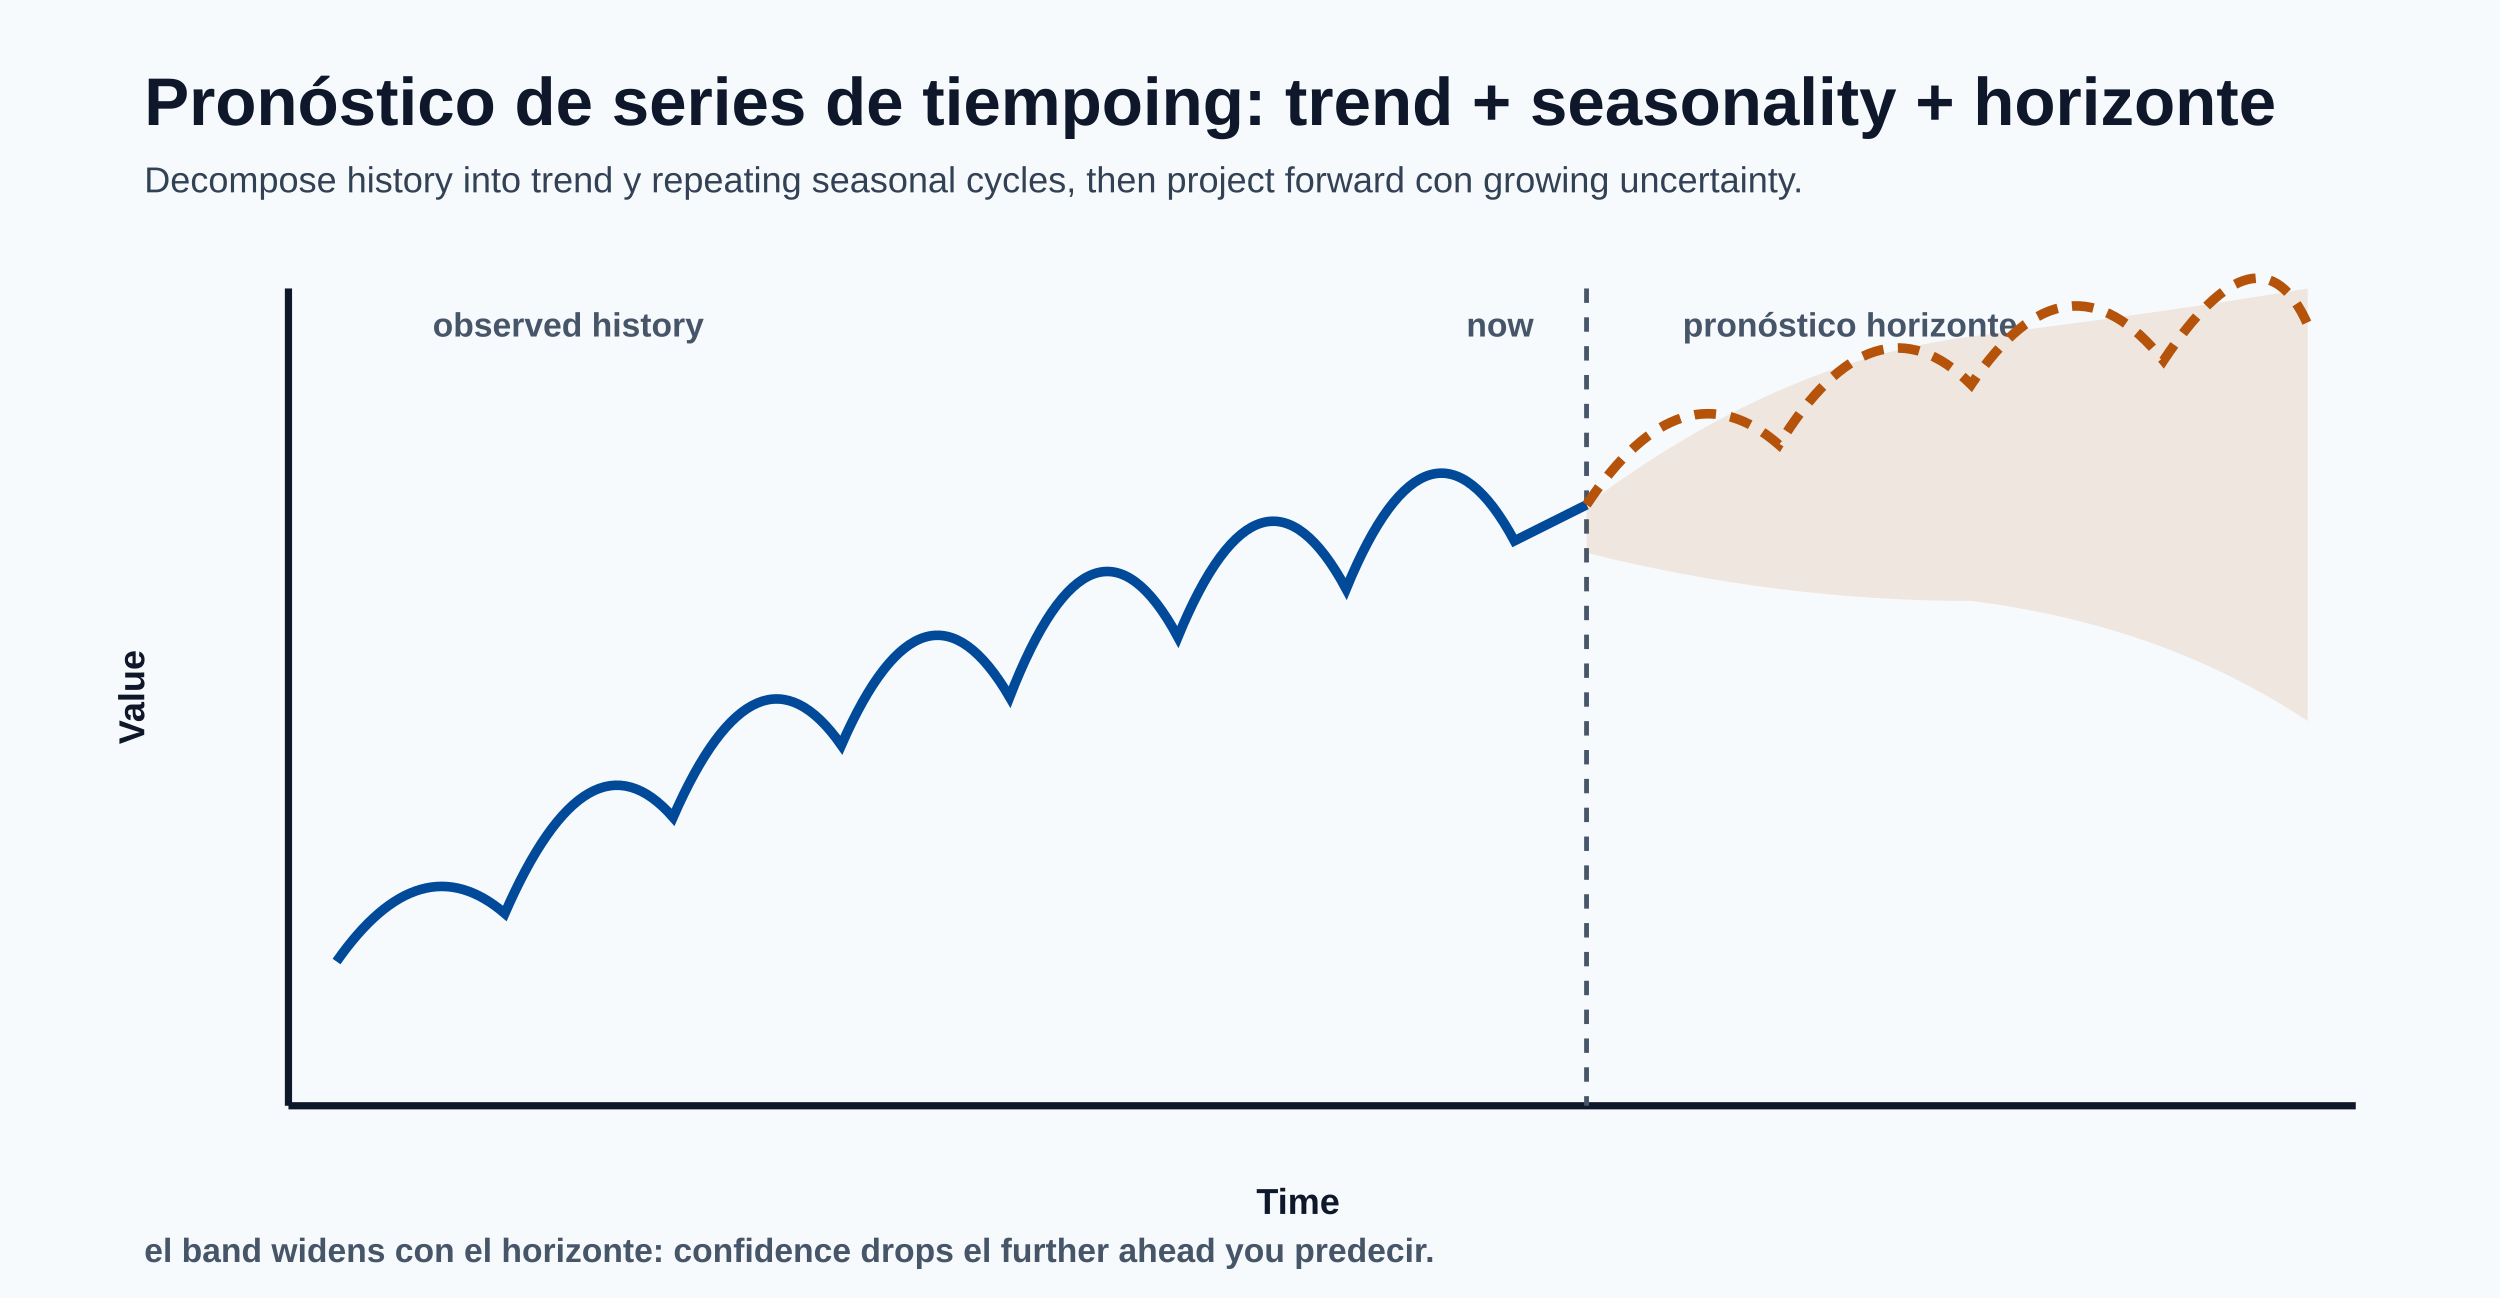
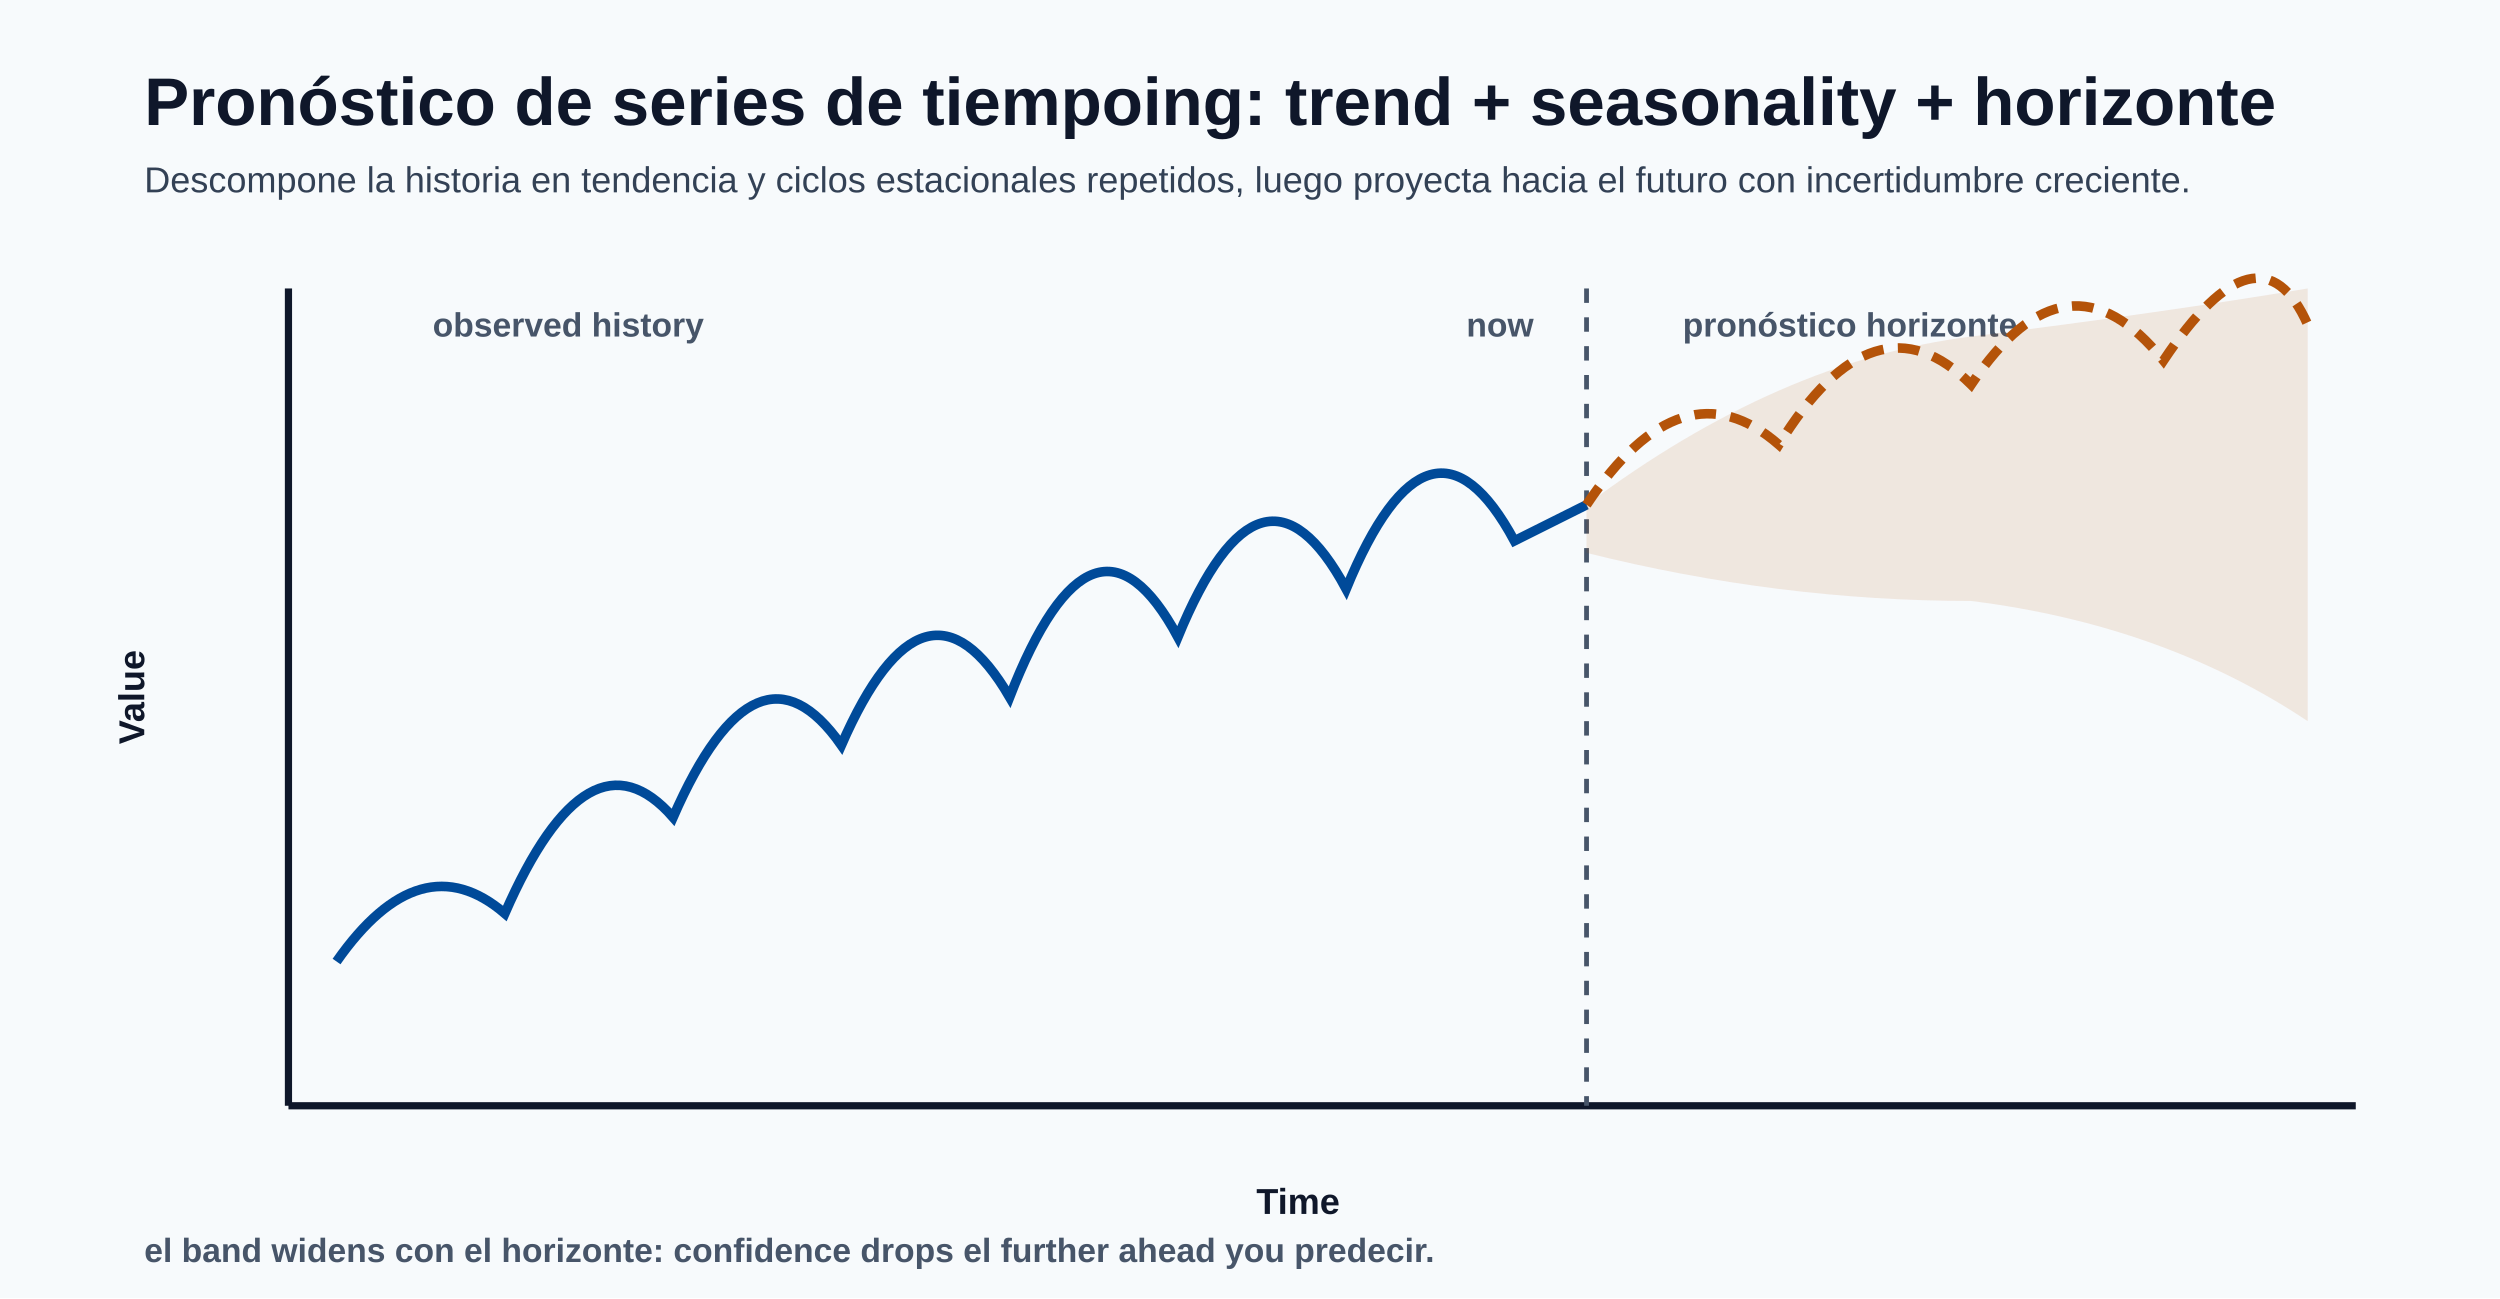
<svg xmlns="http://www.w3.org/2000/svg" width="1040" height="540" viewBox="0 0 1040 540" role="img" aria-labelledby="title desc">
  <defs>
    <style>
      .bg { fill: #f7fafc; }
      .title { fill: #0f172a; font-family: Segoe UI, Arial, sans-serif; font-size: 28px; font-weight: 700; }
      .subtitle { fill: #334155; font-family: Segoe UI, Arial, sans-serif; font-size: 15px; }
      .axis { stroke: #0f172a; stroke-width: 3; }
      .axis-label { fill: #0f172a; font-family: Segoe UI, Arial, sans-serif; font-size: 15px; font-weight: 700; }
      .hist { fill: none; stroke: #004a99; stroke-width: 4; }
      .fcast { fill: none; stroke: #b45309; stroke-width: 4; stroke-dasharray: 9 6; }
      .band { fill: #b45309; opacity: 0.12; }
      .divider { stroke: #475569; stroke-width: 2; stroke-dasharray: 6 6; }
      .note { fill: #475569; font-family: Segoe UI, Arial, sans-serif; font-size: 14px; }
    </style>
  </defs>
  <rect class="bg" x="0" y="0" width="1040" height="540" />
  <text class="title" x="60" y="52">Pronóstico de series de tiempoing: trend + seasonality + horizonte</text>
-   <text class="subtitle" x="60" y="80">Decompose history into trend y repeating seasonal cycles, then project forward con growing uncertainty.</text>
+   <text class="subtitle" x="60" y="80">Descompone la historia en tendencia y ciclos estacionales repetidos, luego proyecta hacia el futuro con incertidumbre creciente.</text>
  <line class="axis" x1="120" y1="460" x2="980" y2="460" />
  <line class="axis" x1="120" y1="460" x2="120" y2="120" />
  <text class="axis-label" x="540" y="505" text-anchor="middle">Time</text>
  <text class="axis-label" x="60" y="290" transform="rotate(-90 60 290)" text-anchor="middle">Value</text>
  <line class="divider" x1="660" y1="120" x2="660" y2="460" />
  <text class="note" x="610" y="140" font-weight="700" fill="#475569">now</text>
  <text class="note" x="180" y="140" font-weight="700" fill="#004a99">observed history</text>
  <text class="note" x="700" y="140" font-weight="700" fill="#b45309">pronóstico horizonte</text>
  <path class="hist" d="M140,400 Q175,350 210,380 Q245,300 280,340 Q315,260 350,310 Q385,230 420,290 Q455,200 490,265 Q525,180 560,245 Q595,160 630,225 L660,210" />
  <path class="band" d="M660,210 Q740,150 820,140 Q900,130 960,120 L960,300 Q900,260 820,250 Q740,250 660,230 Z" />
  <path class="fcast" d="M660,210 Q700,150 740,185 Q780,120 820,160 Q860,100 900,150 Q940,90 960,135" />
  <text class="note" x="60" y="525" font-weight="700" fill="#b45309">el band widens con el horizonte: confidence drops el further ahead you predecir.</text>
</svg>
